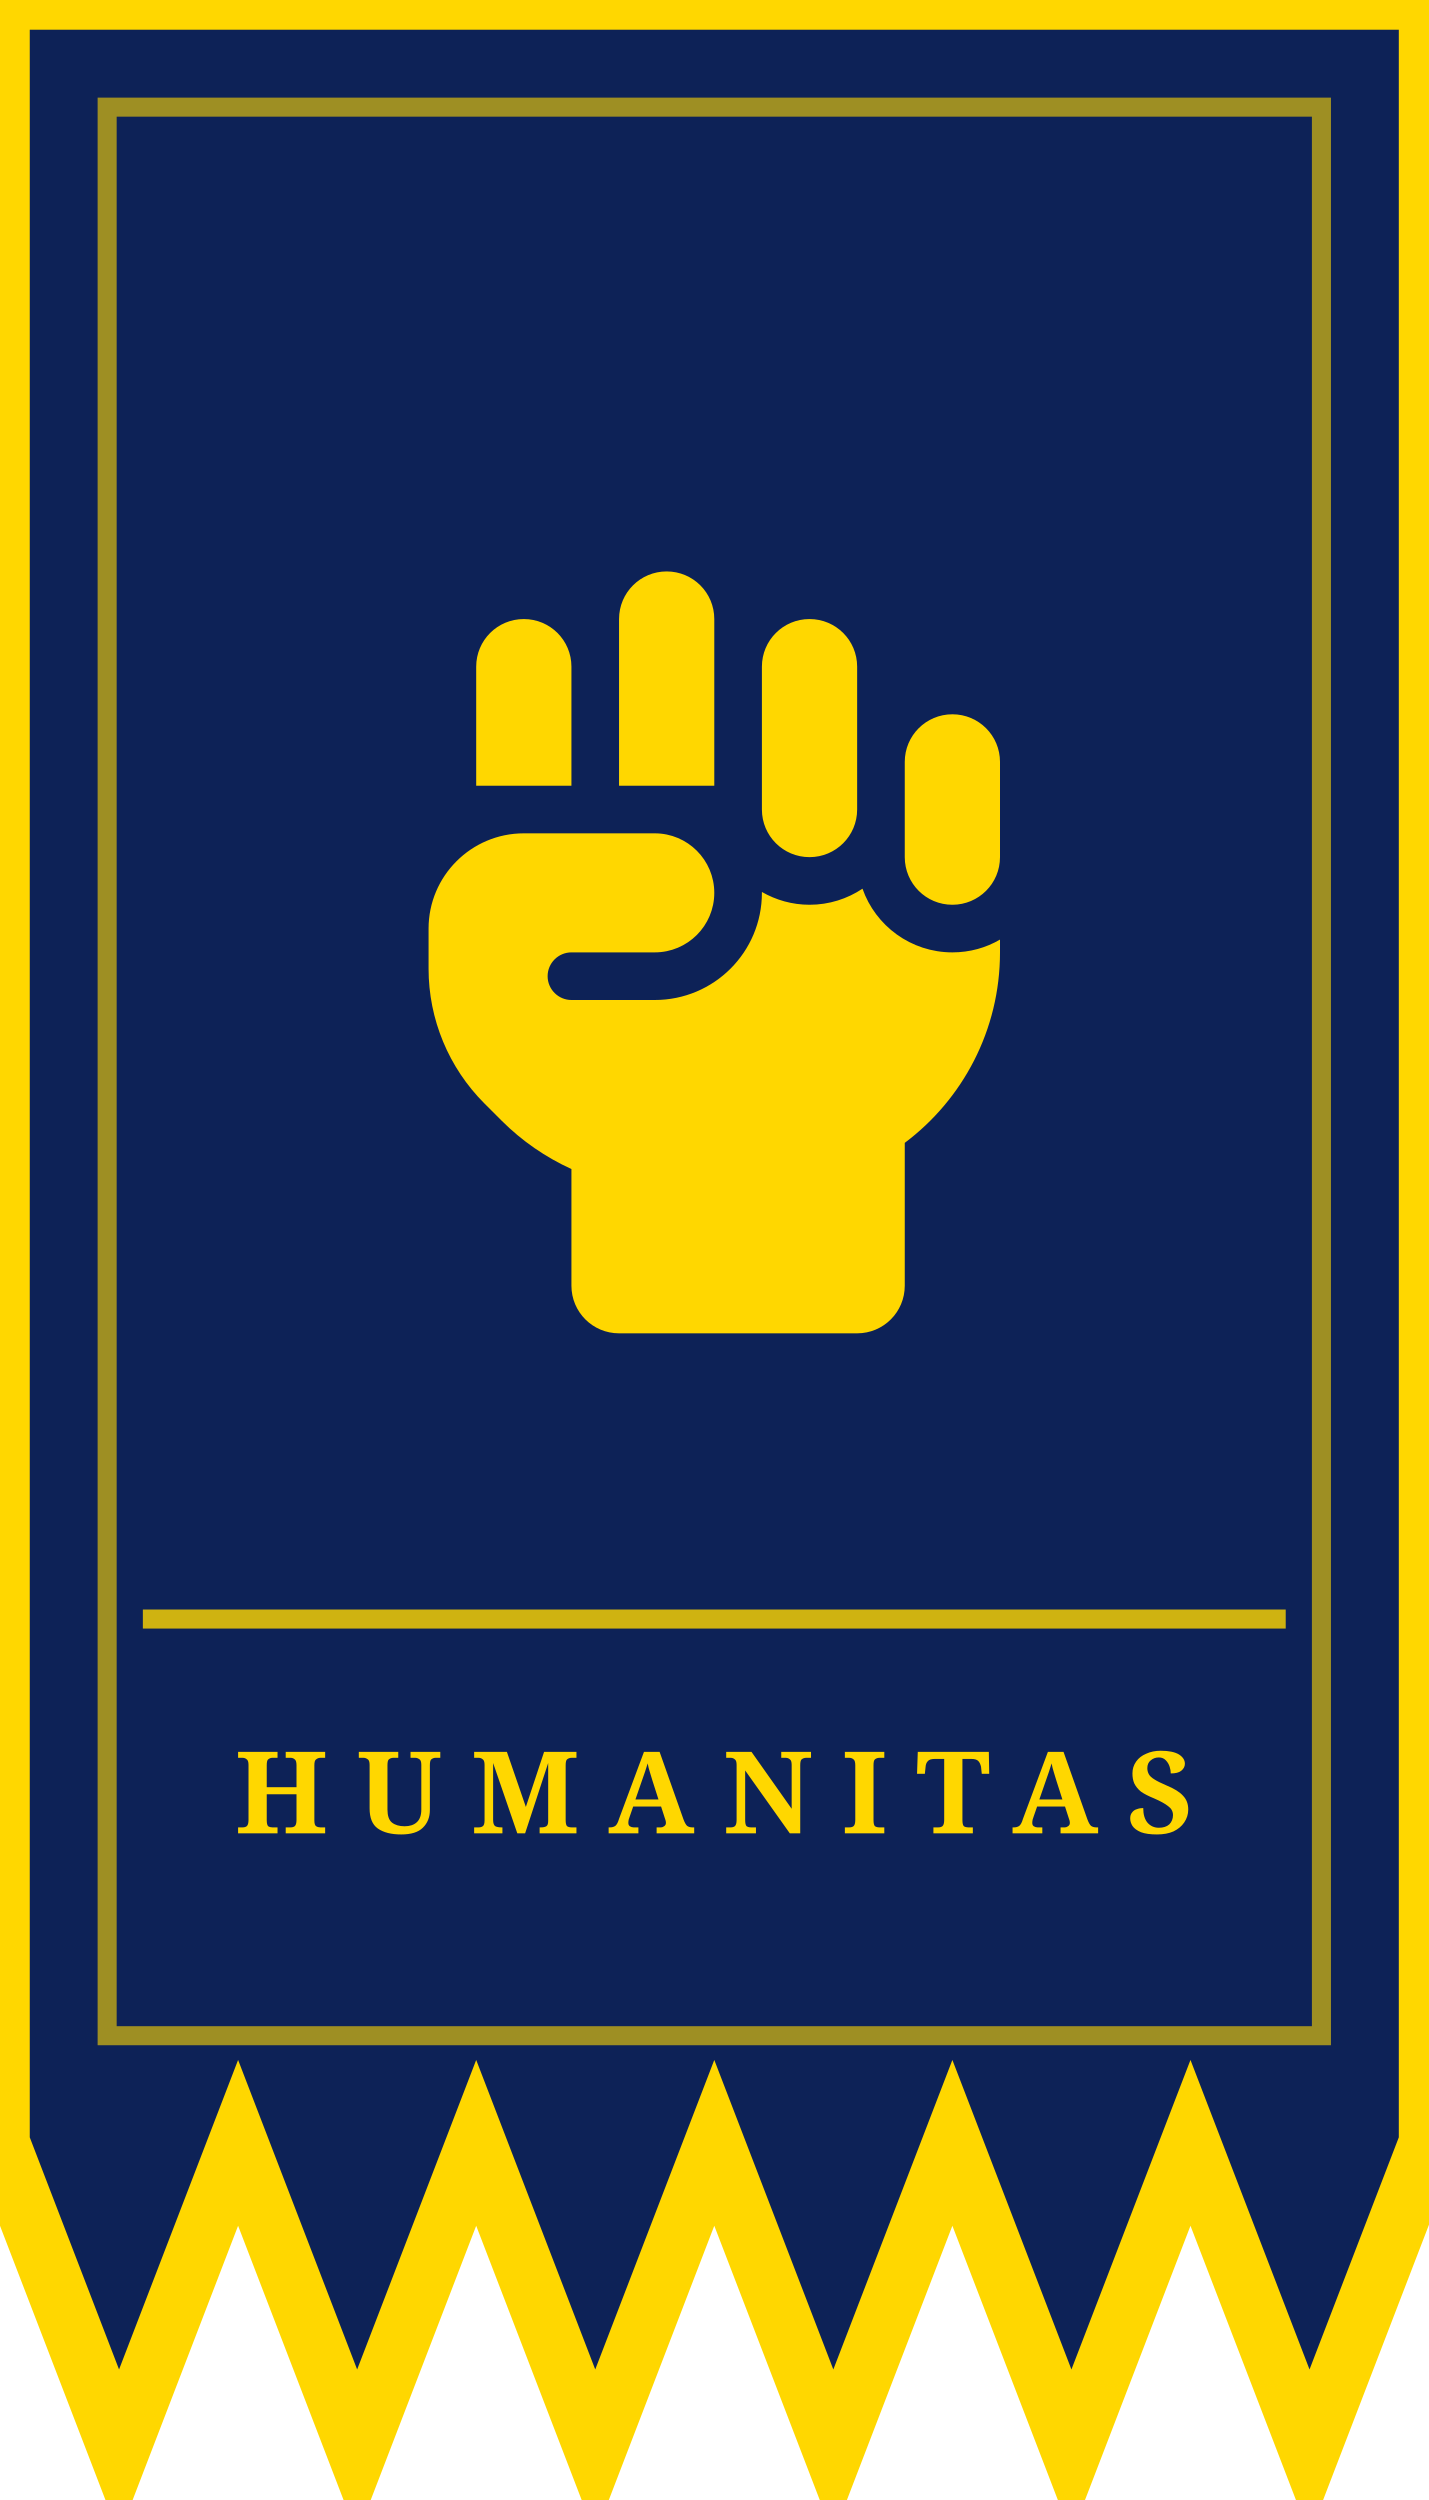
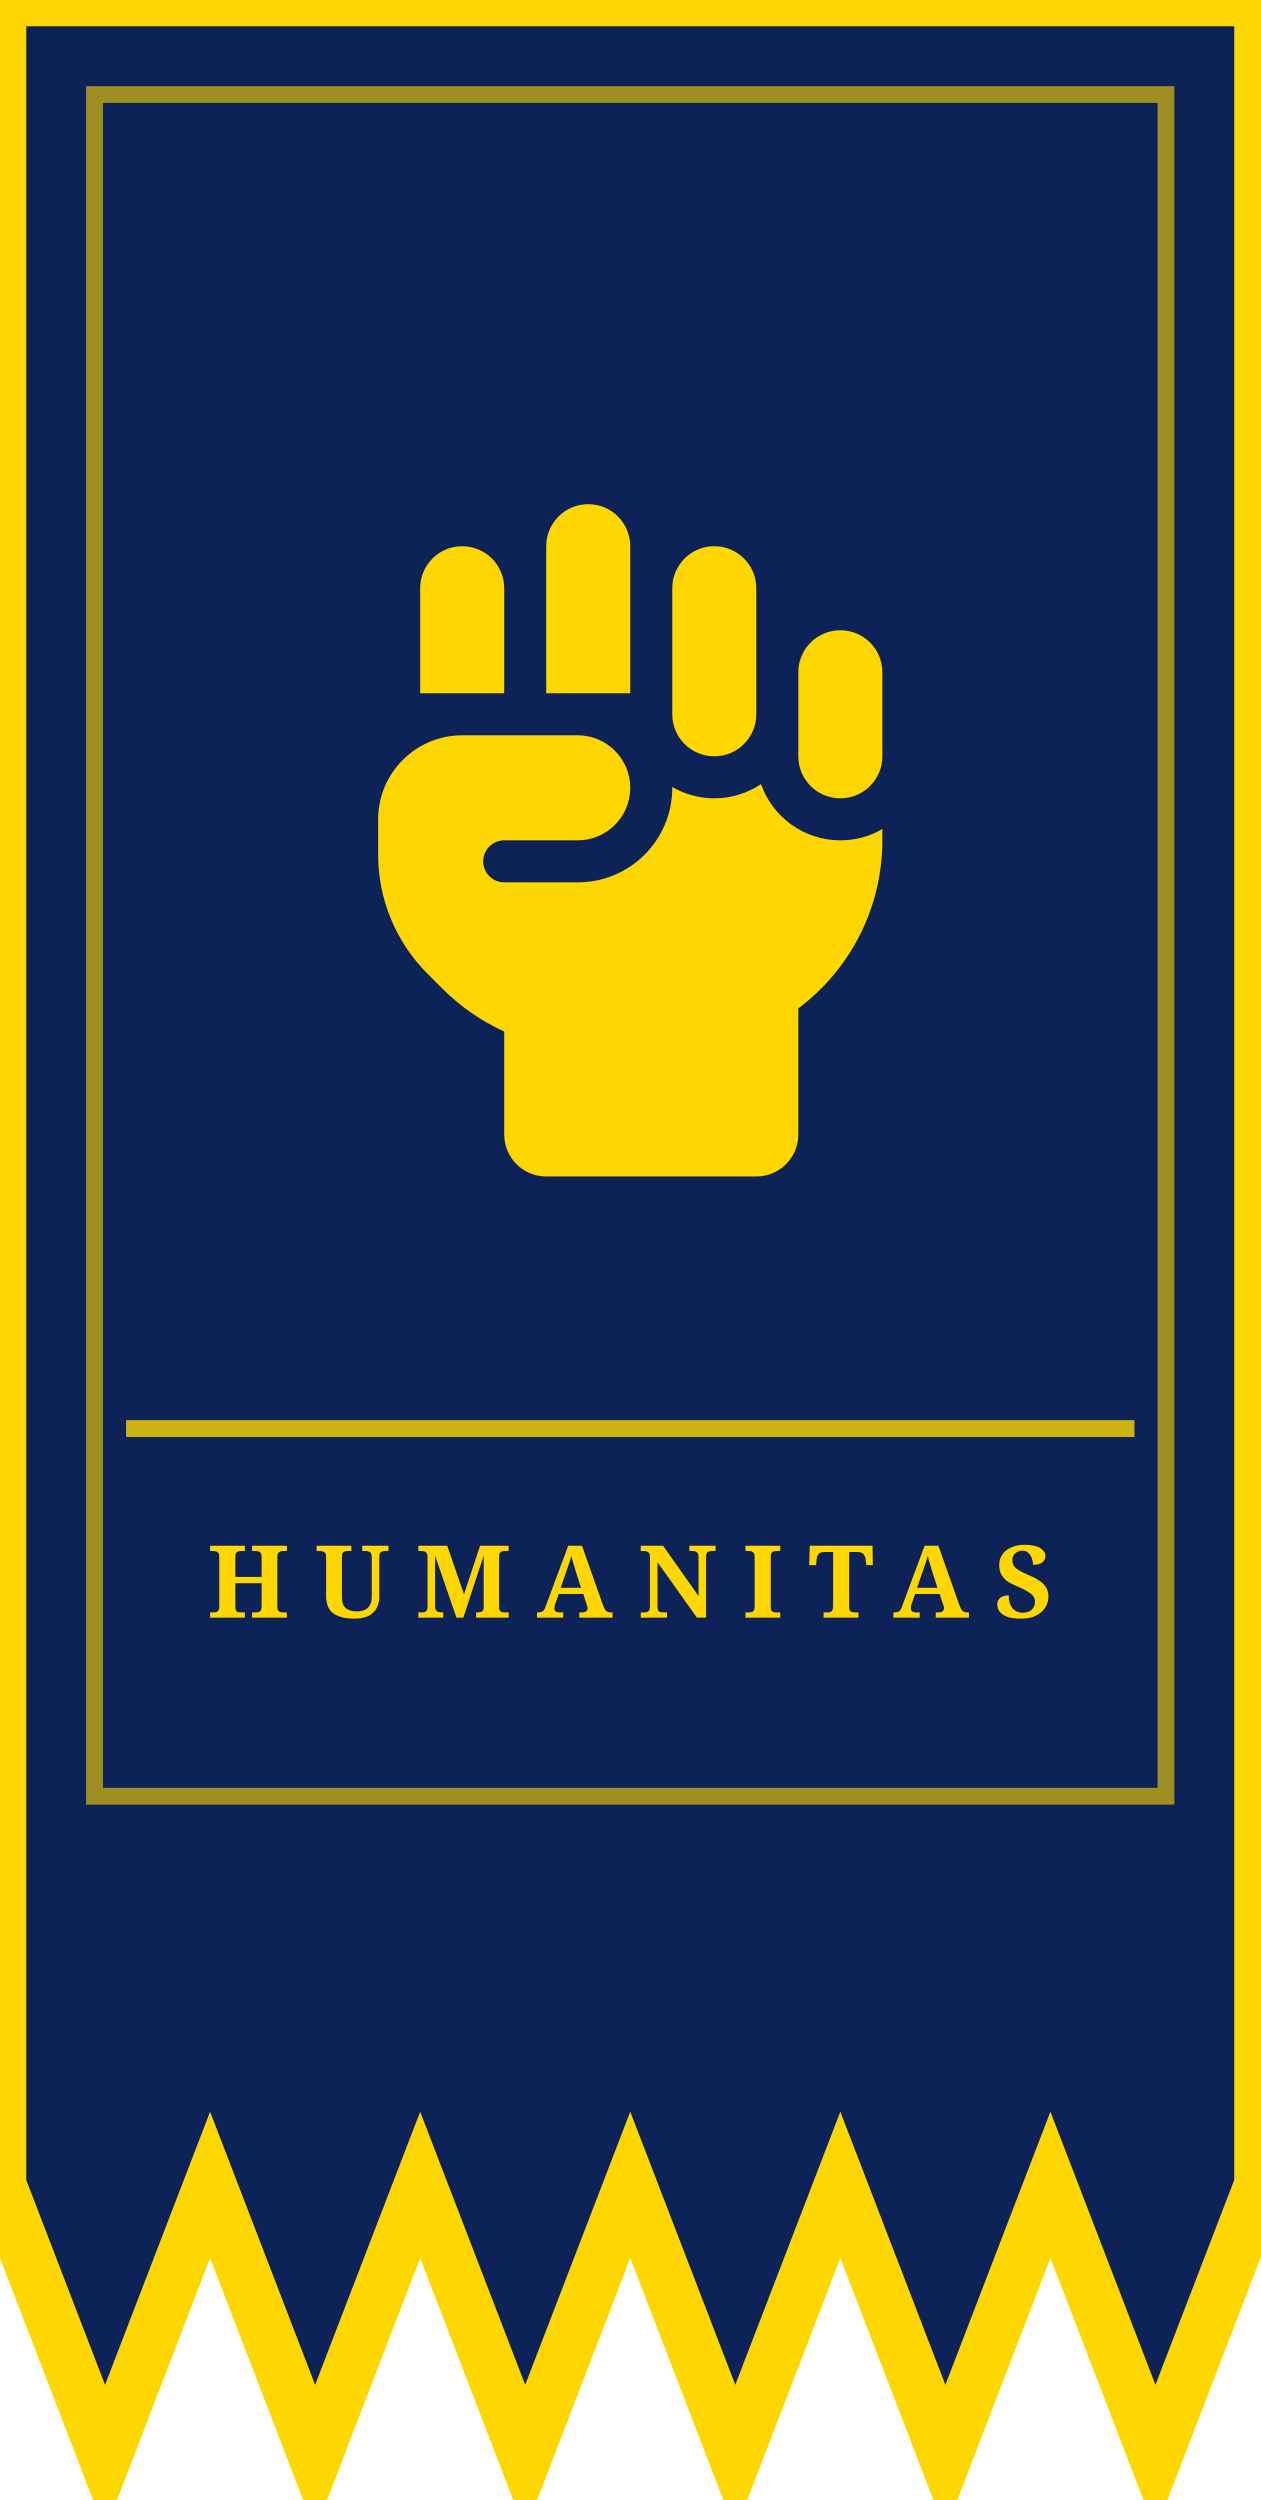
- <svg xmlns="http://www.w3.org/2000/svg" viewBox="0 0 60 105">
-   <path d="M0,0 H60 V90 L55,103 L50,90 L45,103 L40,90 L35,103 L30,90 L25,103 L20,90 L15,103 L10,90 L5,103 L0,90 Z" fill="#0d2257" />
-   <path d="M0,0 H60 V90 L55,103 L50,90 L45,103 L40,90 L35,103 L30,90 L25,103 L20,90 L15,103 L10,90 L5,103 L0,90 Z" fill="none" stroke="#ffd700" stroke-width="2.5" stroke-linejoin="miter" />
+ <svg xmlns="http://www.w3.org/2000/svg" viewBox="0 0 60 119">
+   <path d="M0,0 H60 V104 L55,117 L50,104 L45,117 L40,104 L35,117 L30,104 L25,117 L20,104 L15,117 L10,104 L5,117 L0,104 Z" fill="#0d2257" />
+   <path d="M0,0 H60 V104 L55,117 L50,104 L45,117 L40,104 L35,117 L30,104 L25,117 L20,104 L15,117 L10,104 L5,117 L0,104 Z" fill="none" stroke="#ffd700" stroke-width="2.5" stroke-linejoin="miter" />
  <rect x="4.5" y="4.5" width="51" height="81" fill="none" stroke="#ffd700" stroke-width="0.8" opacity="0.6" />
  <g transform="translate(30,40) scale(0.0625) translate(-224,-256)" fill="#ffd700">
    <path d="M192 0c17.7 0 32 14.3 32 32l0 112-64 0 0-112c0-17.7 14.3-32 32-32zM64 64c0-17.7 14.3-32 32-32s32 14.3 32 32l0 80-64 0 0-80zm192 0c0-17.7 14.3-32 32-32s32 14.3 32 32l0 96c0 17.7-14.3 32-32 32s-32-14.3-32-32l0-96zm96 64c0-17.7 14.3-32 32-32s32 14.3 32 32l0 64c0 17.7-14.3 32-32 32s-32-14.3-32-32l0-64zm-96 88l0-.6c9.4 5.4 20.3 8.6 32 8.6c13.2 0 25.4-4 35.6-10.8c8.7 24.9 32.5 42.8 60.4 42.8c11.7 0 22.6-3.1 32-8.6l0 8.6c0 52.3-25.1 98.8-64 128l0 96c0 17.7-14.3 32-32 32l-160 0c-17.7 0-32-14.3-32-32l0-78.4c-17.3-7.9-33.2-18.8-46.9-32.5L69.5 357.5C45.5 333.5 32 300.9 32 267l0-27c0-35.3 28.7-64 64-64l88 0c22.1 0 40 17.9 40 40s-17.9 40-40 40l-56 0c-8.8 0-16 7.2-16 16s7.2 16 16 16l56 0c39.8 0 72-32.2 72-72z" />
  </g>
  <line x1="6" y1="68" x2="54" y2="68" stroke="#ffd700" stroke-width="0.8" opacity="0.8" />
  <text x="30" y="77" text-anchor="middle" font-family="Georgia, serif" font-size="4.8" font-weight="bold" letter-spacing="1.2" fill="#ffd700">HUMANITAS</text>
</svg>
